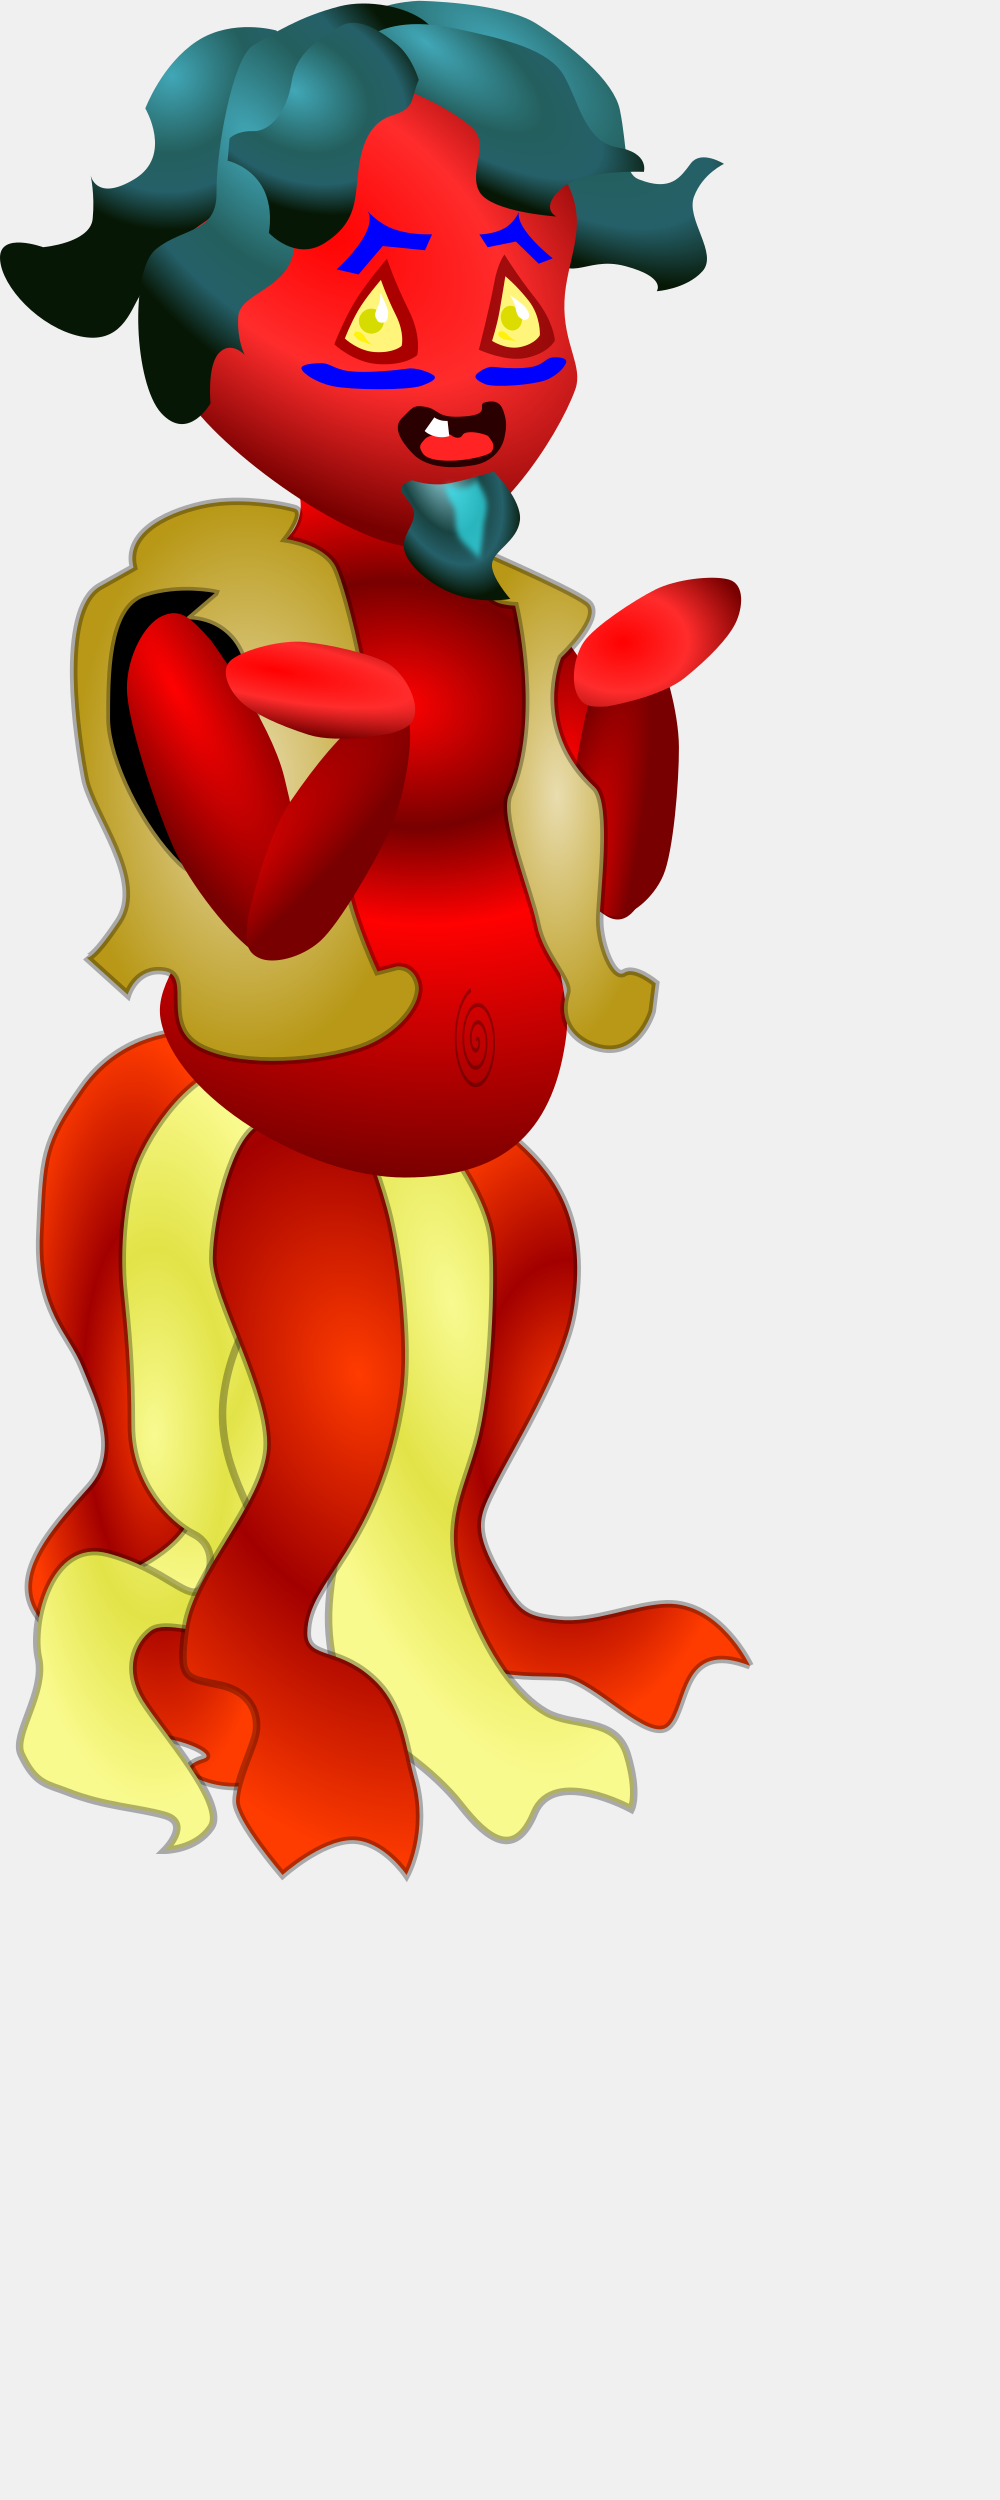
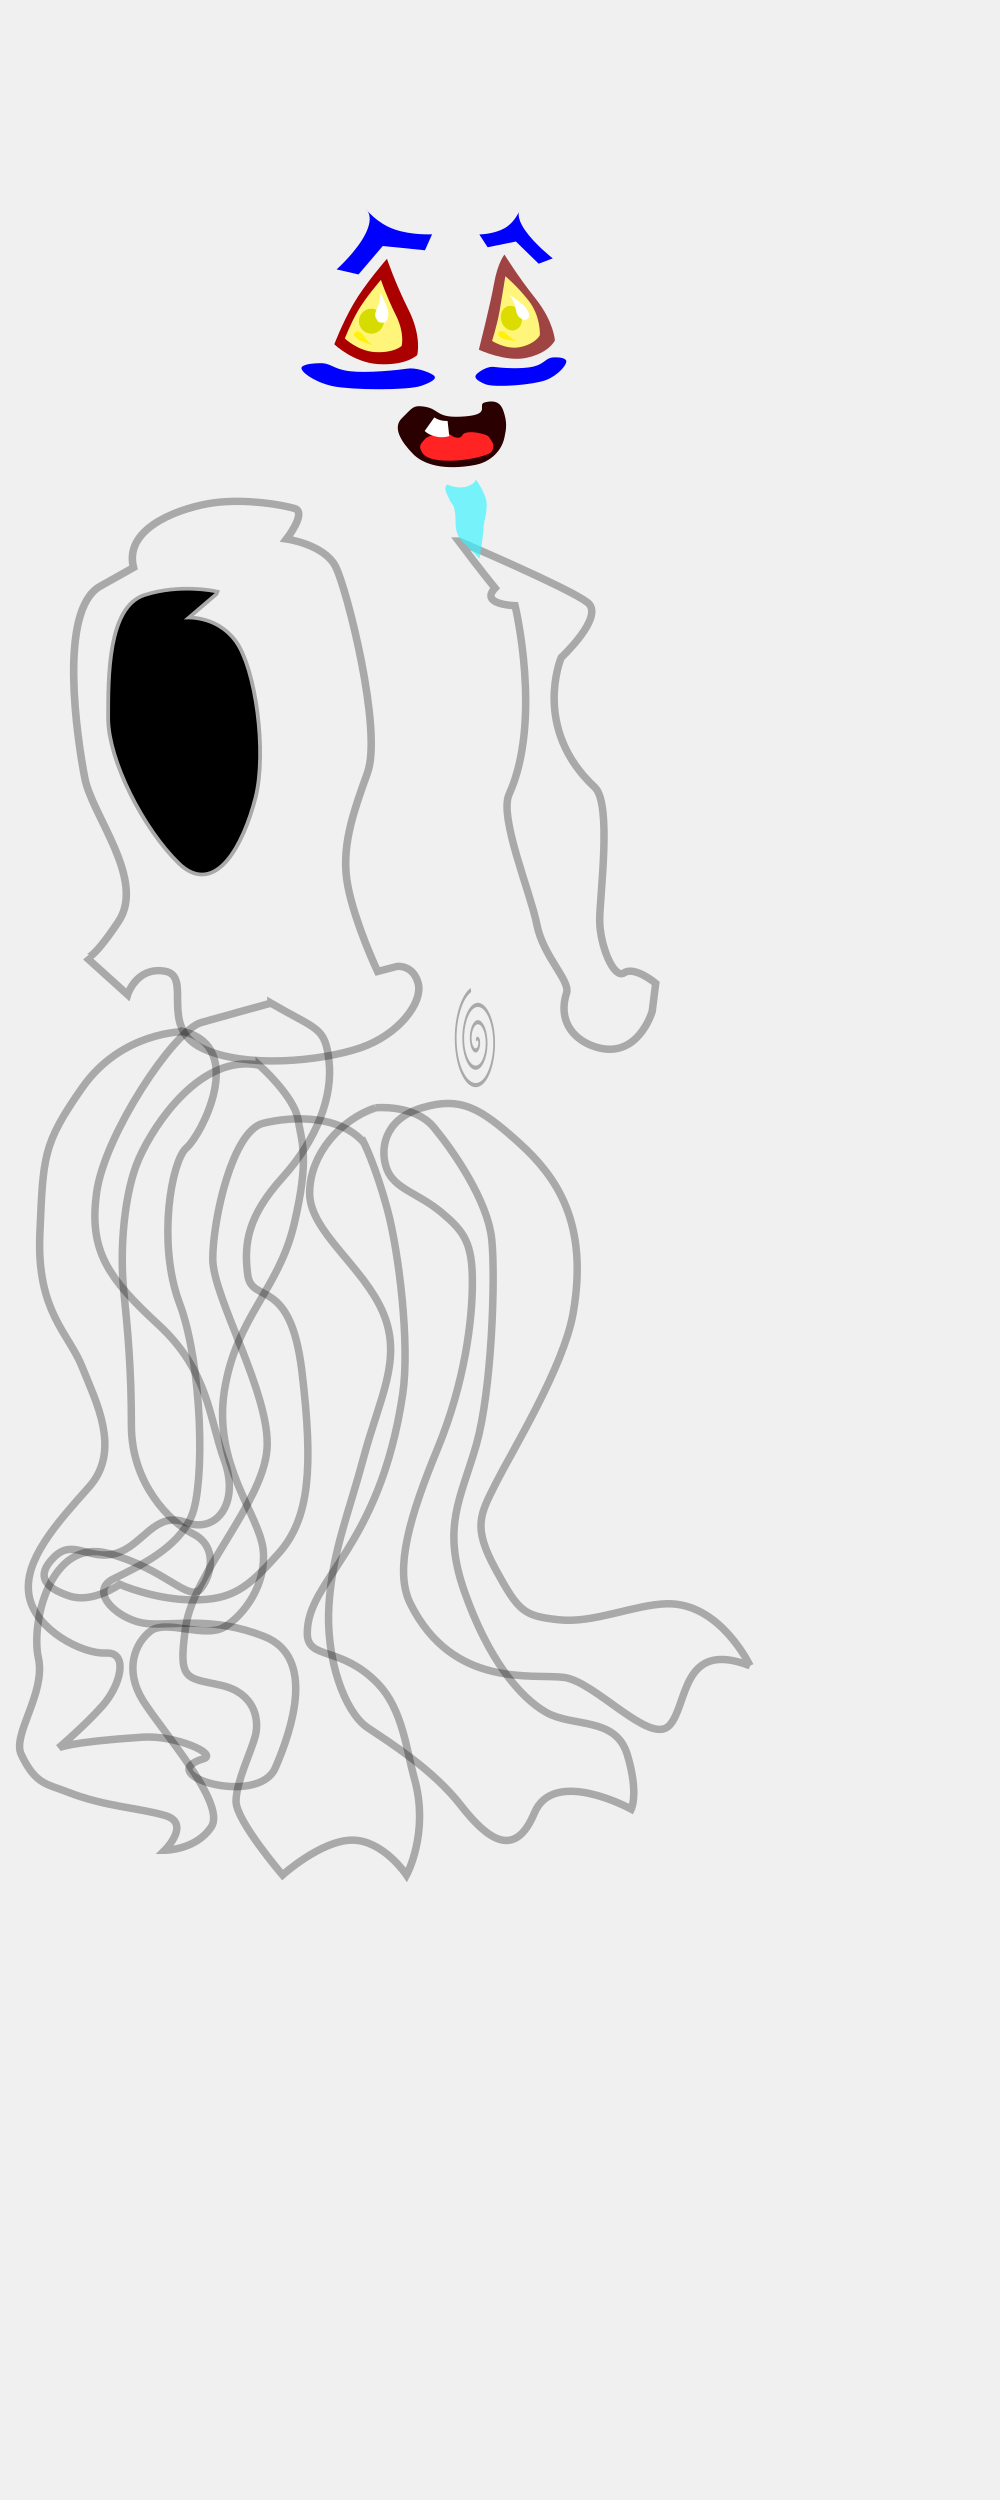
- <svg xmlns="http://www.w3.org/2000/svg" xmlns:xlink="http://www.w3.org/1999/xlink" width="100" height="250" id="svg2" version="1.1">
+ <svg xmlns="http://www.w3.org/2000/svg" width="100" height="250" id="svg2" version="1.1">
  <g transform="scale(0.75)">
-     <defs id="defs16">
-       <linearGradient id="linearGradient6401">
-         <stop id="stop6403" offset="0" style="stop-color:#8cccd6;stop-opacity:1;" />
-         <stop style="stop-color:#194342;stop-opacity:1;" offset="0.5" id="stop6405" />
-         <stop id="stop6407" offset="0.75" style="stop-color:#256069;stop-opacity:1;" />
-         <stop id="stop6409" offset="1" style="stop-color:#071705;stop-opacity:1;" />
-       </linearGradient>
-       <linearGradient id="linearGradient6385">
-         <stop id="stop6387" offset="0" style="stop-color:#ff0101;stop-opacity:1;" />
-         <stop style="stop-color:#ff2c2c;stop-opacity:1;" offset="0.5" id="stop6391" />
-         <stop id="stop6389" offset="1" style="stop-color:#780000;stop-opacity:1;" />
-       </linearGradient>
-       <linearGradient id="linearGradient6333">
-         <stop style="stop-color:#41a7b7;stop-opacity:1;" offset="0" id="stop6335" />
-         <stop id="stop6373" offset="0.5" style="stop-color:#245f5e;stop-opacity:1;" />
-         <stop style="stop-color:#256069;stop-opacity:1;" offset="0.75" id="stop6375" />
-         <stop style="stop-color:#071705;stop-opacity:1;" offset="1" id="stop6337" />
-       </linearGradient>
-       <linearGradient id="linearGradient6315">
-         <stop style="stop-color:#e9ddaf;stop-opacity:1;" offset="0" id="stop6317" />
-         <stop style="stop-color:#b89816;stop-opacity:1;" offset="1" id="stop6319" />
-       </linearGradient>
-       <linearGradient id="linearGradient6267">
-         <stop style="stop-color:#ff0101;stop-opacity:1;" offset="0" id="stop6269" />
-         <stop style="stop-color:#780000;stop-opacity:1;" offset="1" id="stop6271" />
-       </linearGradient>
-       <linearGradient id="linearGradient6255">
-         <stop id="stop6257" offset="0" style="stop-color:#ff0101;stop-opacity:1;" />
-         <stop style="stop-color:#780000;stop-opacity:1;" offset="0.259" id="stop6263" />
-         <stop id="stop6265" offset="0.462" style="stop-color:#ff0101;stop-opacity:1;" />
-         <stop style="stop-color:#780000;stop-opacity:1;" offset="1" id="stop6259" />
-       </linearGradient>
-       <linearGradient id="linearGradient6215">
-         <stop id="stop6217" offset="0" style="stop-color:#f8fa91;stop-opacity:1;" />
-         <stop style="stop-color:#e2e347;stop-opacity:1;" offset="0.5" id="stop6219" />
-         <stop id="stop6221" offset="1" style="stop-color:#f9fa8d;stop-opacity:1;" />
-       </linearGradient>
-       <linearGradient id="linearGradient6175">
-         <stop style="stop-color:#ff3c00;stop-opacity:1;" offset="0" id="stop6177" />
-         <stop id="stop6183" offset="0.5" style="stop-color:#a20000;stop-opacity:1;" />
-         <stop style="stop-color:#ff3c00;stop-opacity:1;" offset="1" id="stop6179" />
-       </linearGradient>
-       <radialGradient xlink:href="#linearGradient6175" id="radialGradient6181" cx="544.734" cy="957.895" fx="544.734" fy="957.895" r="15.779" gradientTransform="matrix(2.830336,0.8407078,-1.221166,4.111191,172.7018,-3449.408)" gradientUnits="userSpaceOnUse" />
-       <radialGradient xlink:href="#linearGradient6175" id="radialGradient6199" cx="516.902" cy="952.289" fx="516.902" fy="952.289" r="24.46" gradientTransform="matrix(1,0,0,1.70617,0,-672.478)" gradientUnits="userSpaceOnUse" />
-       <radialGradient xlink:href="#linearGradient6215" id="radialGradient6207" cx="527.27" cy="949.626" fx="527.27" fy="949.626" r="21.609" gradientTransform="matrix(-1.135257,-0.2795787,0.7207016,-2.92648,446.5676,3863.512)" gradientUnits="userSpaceOnUse" />
-       <radialGradient xlink:href="#linearGradient6215" id="radialGradient6229" cx="571.998" cy="954.708" fx="571.998" fy="954.708" r="19.91" gradientTransform="matrix(1,0,0,2.482398,0,-1415.257)" gradientUnits="userSpaceOnUse" />
-       <radialGradient xlink:href="#linearGradient6175" id="radialGradient6237" cx="572.608" cy="951.833" fx="572.608" fy="951.833" r="17.437" gradientTransform="matrix(1,0,0,2.897235,0,-1805.851)" gradientUnits="userSpaceOnUse" />
-       <radialGradient xlink:href="#linearGradient6215" id="radialGradient6245" cx="567.628" cy="936.97" fx="567.628" fy="936.97" r="19.032" gradientTransform="matrix(1,0,0,2.090279,0,-1021.558)" gradientUnits="userSpaceOnUse" />
-       <radialGradient xlink:href="#linearGradient6255" id="radialGradient6253" cx="557.94" cy="864.779" fx="557.94" fy="864.779" r="29.503" gradientTransform="matrix(-0.3544554,-2.106709,2.702329,-0.454669,-1600.348,2425.945)" gradientUnits="userSpaceOnUse" />
-       <radialGradient xlink:href="#linearGradient6315" id="radialGradient6321" cx="599.464" cy="866.785" fx="599.464" fy="866.785" r="20.766" gradientTransform="matrix(1,0,0,1.661666,0,-573.5221)" gradientUnits="userSpaceOnUse" />
-       <radialGradient xlink:href="#linearGradient6315" id="radialGradient6329" cx="458.255" cy="869.456" fx="458.255" fy="869.456" r="13.14" gradientTransform="matrix(1,0,0,2.57833,60,-1372.289)" gradientUnits="userSpaceOnUse" />
-       <radialGradient xlink:href="#linearGradient6315" id="radialGradient6331" gradientUnits="userSpaceOnUse" gradientTransform="matrix(1,0,0,1.661666,-3.3830002e-7,-573.5221)" cx="599.464" cy="866.785" fx="599.464" fy="866.785" r="20.766" />
-       <filter id="filter6447" x="-0.18" width="1.36" y="-0.09" height="1.18" color-interpolation-filters="sRGB">
-         <feGaussianBlur stdDeviation="0.397" id="feGaussianBlur6449" />
-       </filter>
-       <radialGradient xlink:href="#linearGradient6333" id="radialGradient6600" gradientUnits="userSpaceOnUse" gradientTransform="matrix(-1.452222,1.124873,-0.4886303,-0.6308268,1664.08,662.9111)" cx="525.735" cy="767.167" fx="525.735" fy="767.167" r="24.265" />
-       <radialGradient xlink:href="#linearGradient6385" id="radialGradient6602" gradientUnits="userSpaceOnUse" gradientTransform="matrix(-1.597658,1.171213,-0.6825209,-0.9310304,1970.174,890.3906)" cx="549.533" cy="795.105" fx="549.533" fy="795.105" r="28.502" />
-       <radialGradient xlink:href="#linearGradient6401" id="radialGradient6604" gradientUnits="userSpaceOnUse" gradientTransform="matrix(-1.148342,-0.4795276,0.8570572,-2.052425,432.7781,2795.399)" cx="534.665" cy="834.527" fx="534.665" fy="834.527" r="7.94" />
-       <radialGradient xlink:href="#linearGradient6333" id="radialGradient6606" gradientUnits="userSpaceOnUse" gradientTransform="matrix(-0.7936246,0.5124642,-0.5272814,-0.8165711,1429.319,1112.997)" cx="569.601" cy="773.153" fx="569.601" fy="773.153" r="21.305" />
-       <radialGradient xlink:href="#linearGradient6333" id="radialGradient6608" gradientUnits="userSpaceOnUse" gradientTransform="matrix(-1.292962,1.880621,-1.052912,-0.7238969,2115.824,288.0024)" cx="564.821" cy="784.934" fx="564.821" fy="784.934" r="18.324" />
-       <radialGradient xlink:href="#linearGradient6333" id="radialGradient6610" gradientUnits="userSpaceOnUse" gradientTransform="matrix(-1.377248,0.9905198,-0.3397384,-0.4723821,1532.445,598.1871)" cx="535.781" cy="761.647" fx="535.781" fy="761.647" r="22.045" />
-       <radialGradient xlink:href="#linearGradient6333" id="radialGradient6612" gradientUnits="userSpaceOnUse" gradientTransform="matrix(-1.441713,0.7710672,-0.558902,-1.045014,1784.93,1160.425)" cx="553.274" cy="776.51" fx="553.274" fy="776.51" r="12.744" />
-       <radialGradient xlink:href="#linearGradient6267" id="radialGradient6619" gradientUnits="userSpaceOnUse" gradientTransform="matrix(-0.870379,-0.4923824,1.818593,-3.214706,-501.7104,3904.759)" cx="569.375" cy="861.467" fx="569.375" fy="861.467" r="11.707" />
-       <radialGradient xlink:href="#linearGradient6267" id="radialGradient6621" gradientUnits="userSpaceOnUse" gradientTransform="matrix(0.6495934,-0.7602818,3.555559,3.03791,-2937.032,-1373.08)" cx="561.407" cy="884.564" fx="561.407" fy="884.564" r="10.901" />
-       <radialGradient xlink:href="#linearGradient6385" id="radialGradient6623" gradientUnits="userSpaceOnUse" gradientTransform="matrix(-2.850574,0.5233404,-0.1101507,-0.5999783,2175.617,1086.585)" cx="535.153" cy="856.449" fx="535.153" fy="856.449" r="12.628" />
-       <radialGradient xlink:href="#linearGradient6267" id="radialGradient6630" gradientUnits="userSpaceOnUse" gradientTransform="matrix(0.9722328,-0.2340156,1.342735,5.578479,-1166.06,-3872.513)" cx="522.15" cy="875.472" fx="522.15" fy="875.472" r="6.912" />
-       <radialGradient xlink:href="#linearGradient6267" id="radialGradient6632" gradientUnits="userSpaceOnUse" gradientTransform="matrix(1,0,0,1.905145,0,-783.499)" cx="516.823" cy="865.606" fx="516.823" fy="865.606" r="10.721" />
-       <radialGradient xlink:href="#linearGradient6385" id="radialGradient6634" gradientUnits="userSpaceOnUse" gradientTransform="matrix(-1.568104,-0.01995045,0.01522522,-1.196701,1284.959,1880.661)" cx="502.799" cy="853.651" fx="502.799" fy="853.651" r="11.152" />
-       <radialGradient xlink:href="#linearGradient6175" id="radialGradient3979" gradientUnits="userSpaceOnUse" gradientTransform="matrix(0.9984457,0.05573311,-0.1614719,2.892731,154.5843,-1833.478)" cx="572.608" cy="951.833" fx="572.608" fy="951.833" r="17.437" />
-     </defs>
    <g id="g4168-2-5" transform="matrix(-1,0,0,1,592.5436,-763.4327)" style="opacity:1;stroke:none">
      <path id="path3955-4-6" d="m 556.424,897.188 c -6.2,3.616 -7.233,3.1 -7.75,7.75 -0.517,4.65 1.55,10.333 6.2,15.499 4.65,5.166 5.166,8.783 4.65,12.916 -0.517,4.133 -5.683,0 -7.233,12.916 -1.55,12.916 -1.033,19.632 3.1,24.282 4.133,4.65 6.2,6.2 11.366,6.2 5.166,0 9.816,-2.067 9.816,-2.067 0,0 3.616,2.583 6.716,1.55 3.1,-1.033 4.65,-2.583 2.067,-5.166 -2.583,-2.583 -4.65,0.517 -8.266,-0.517 -3.616,-1.033 -5.166,-5.683 -9.3,-4.133 -4.133,1.55 -7.233,-2.583 -5.166,-8.266 2.067,-5.683 2.067,-11.883 8.783,-18.082 6.716,-6.2 9.3,-9.816 8.266,-17.566 -1.033,-7.75 -10.333,-21.699 -13.949,-22.732 -3.616,-1.033 -9.3,-2.583 -9.3,-2.583 z" style="fill:url(#radialGradient6245);fill-opacity:1;stroke:#000000;stroke-opacity:0.294" />
      <path id="path3953-3-8" d="m 568.034,900.987 c 0,0 8.282,-0.055 13.553,7.483 5.271,7.538 5.185,9.086 5.641,19.46 0.456,10.374 -3.844,13.239 -5.65,17.795 -1.807,4.556 -5.276,11.089 -0.893,15.991 4.383,4.902 8.767,9.803 7.992,14.417 -0.775,4.614 -7.167,7.879 -10.262,7.706 -3.095,-0.173 -1.955,4.326 0.481,7.049 2.435,2.723 5.844,5.613 5.844,5.613 0,0 -1.039,-0.776 -11.22,-1.448 -4.405,-0.291 -10.141,2.274 -8.099,2.881 7.032,2.092 -7.301,6.504 -9.592,1.202 -2.291,-5.302 -5.384,-14.789 1.495,-17.51 6.879,-2.721 11.979,-1.401 15.619,-1.715 3.64,-0.314 7.997,-4.211 4.472,-5.96 -3.525,-1.749 -8.568,-4.1 -10.401,-8.342 -1.833,-4.242 -1.456,-20.262 1.584,-28.371 3.04,-8.109 1.065,-19.086 -0.912,-20.749 -1.977,-1.663 -8.049,-13.385 0.348,-15.504 z" style="fill:url(#radialGradient3979);fill-opacity:1;stroke:#000000;stroke-width:1;stroke-opacity:0.294" />
      <path id="path3920-1-2" d="m 492.544,985.534 c 0,0 3.976,-8.461 11.116,-8.266 4.355,0.119 9.75,2.65 14.399,2.133 4.65,-0.517 5.3,-1.033 8.399,-6.716 3.1,-5.683 2.067,-7.3 0,-11.433 -2.067,-4.133 -9.081,-15.534 -10.333,-22.732 -2.067,-11.883 2.067,-18.082 7.233,-22.732 5.166,-4.65 7.75,-6.2 12.916,-4.65 5.166,1.55 5.683,5.683 4.65,8.266 -1.033,2.583 -4.133,3.1 -7.233,5.683 -3.1,2.583 -4.133,4.133 -4.133,9.3 0,5.166 1.033,13.433 4.65,22.216 3.616,8.783 5.892,16.115 3.616,20.666 -5.683,11.366 -16.333,9.3 -20.466,9.816 -4.133,0.517 -11.433,9.033 -14.016,6.45 -2.583,-2.583 -1.5,-11.617 -10.799,-8 z" style="fill:url(#radialGradient6199);fill-opacity:1;stroke:#000000;stroke-opacity:0.294" />
      <path id="path3947-8-8" d="m 542.475,911.138 c 0,0 -5.166,-0.517 -7.75,2.583 -2.583,3.1 -7.233,9.816 -7.75,14.983 -0.517,5.166 0,20.149 2.067,27.382 2.067,7.233 4.65,10.849 1.55,19.632 -3.1,8.783 -7.233,13.949 -10.849,16.016 -3.616,2.067 -9.3,0.517 -10.849,5.683 -1.55,5.166 -0.517,7.233 -0.517,7.233 0,0 10.333,-5.683 12.916,0.517 2.583,6.2 6.2,3.616 9.816,-1.033 3.616,-4.65 9.3,-8.266 12.399,-10.333 3.1,-2.067 5.683,-9.3 5.166,-16.533 -0.517,-7.233 -2.583,-11.883 -4.65,-19.632 -2.067,-7.75 -5.166,-12.916 -2.583,-19.116 2.583,-6.2 9.816,-10.849 9.816,-16.016 0,-5.166 -4.133,-9.816 -8.783,-11.366 z" style="fill:url(#radialGradient6207);fill-opacity:1;stroke:#000000;stroke-opacity:0.294" />
      <path id="path3951-7-1" d="m 557.974,905.454 c 0,0 -4.65,4.133 -5.166,7.233 -0.517,3.1 -1.55,5.166 0.517,13.949 2.067,8.783 7.75,12.399 9.3,22.216 1.55,9.816 -4.65,16.533 -5.166,21.182 -0.517,4.65 2.583,8.783 5.166,10.333 2.583,1.55 7.75,-1.033 9.816,0.517 2.067,1.55 3.616,5.166 1.033,9.3 -2.583,4.133 -11.166,13.75 -9.1,16.85 2.067,3.1 6.2,3.1 6.2,3.1 0,0 -3.616,-3.616 0,-4.65 3.616,-1.033 8.051,-1.18 12.916,-3.1 2.802,-1.106 4.312,-0.975 6.224,-5.031 1.246,-2.644 -3.324,-8.202 -2.29,-12.852 1.033,-4.65 -1.55,-16.016 -9.3,-13.949 -7.75,2.067 -10.849,6.716 -12.399,4.65 -1.55,-2.067 -2.067,-5.683 1.033,-7.233 3.1,-1.55 8.266,-6.716 8.266,-14.466 0,-7.75 0.517,-12.916 1.033,-18.082 0.517,-5.166 0,-12.916 -2.067,-17.566 -2.067,-4.65 -8.266,-13.949 -16.016,-12.399 z" style="fill:url(#radialGradient6229);fill-opacity:1;stroke:#000000;stroke-opacity:0.294" />
      <path id="path3949-5-9" d="m 544.024,915.787 c 0,0 -1.55,3.1 -3.1,8.783 -1.55,5.683 -3.075,18.079 -2.067,24.799 3.1,20.666 12.716,24.599 12.716,31.832 0,3.616 -4.45,1.62 -9.358,6.658 -3.398,3.487 -3.875,9.041 -4.908,12.658 -2.067,7.233 1.033,12.916 1.033,12.916 0,0 3.1,-4.65 7.233,-4.65 4.133,0 9.3,4.65 9.3,4.65 0,0 6.2,-7.233 6.2,-9.816 0,-2.583 -2.067,-6.716 -2.583,-8.783 -0.517,-2.067 0,-5.683 4.65,-6.716 4.65,-1.033 5.683,-0.517 4.65,-7.75 -1.033,-7.233 -10.333,-16.533 -10.849,-23.766 -0.517,-7.233 7.233,-20.149 7.233,-25.315 0,-5.166 -2.583,-17.049 -6.716,-18.082 -4.133,-1.033 -10.333,-1.033 -13.433,2.583 z" style="fill:url(#radialGradient6181);fill-opacity:1;stroke:#000000;stroke-opacity:0.294" />
      <g id="g6625">
        <path style="fill:url(#radialGradient6632);fill-opacity:1;stroke:none" d="m 517.304,848.395 c 0,0 -7.253,9.52 -8.96,16.184 -1.707,6.664 -2.56,12.376 -2.133,15.708 0.427,3.332 2.56,7.14 5.547,5.236 2.987,-1.904 8.107,-8.092 10.24,-12.852 2.133,-4.76 5.547,-14.756 5.547,-18.564 0,-3.808 -2.133,-7.616 -4.267,-8.568 -2.133,-0.952 -3.413,0 -5.973,2.856 z" id="path3819-1-28-3" />
        <path style="fill:url(#radialGradient6630);fill-opacity:1;stroke:none" d="m 514.163,881.198 c 0,0 2.418,-10.311 1.45,-16.349 -0.969,-6.038 -2.28,-11.001 -3.775,-13.572 -1.495,-2.571 -4.503,-4.934 -6.2,-2.334 -1.696,2.6 -3.588,9.444 -3.618,14.077 -0.03,4.633 0.749,13.989 2.073,17.098 1.324,3.109 4.332,5.472 6.347,5.503 2.015,0.031 2.695,-1.194 3.724,-4.422 z" id="path3819-4-0-95-72" />
        <path style="fill:url(#radialGradient6634);fill-opacity:1;stroke:none" d="m 511.578,857.624 c 0,0 -7.104,-1.189 -10.37,-3.842 -3.266,-2.653 -5.757,-5.257 -6.742,-7.276 -0.985,-2.018 -1.277,-5.214 0.922,-5.807 2.199,-0.592 7.021,-0.039 9.817,1.363 2.796,1.401 8.127,4.92 9.499,6.964 1.372,2.043 1.665,5.239 0.927,6.903 -0.737,1.664 -1.728,1.844 -4.054,1.695 z" id="path3819-4-9-4-6-7" />
      </g>
      <path id="path3817-8-8" d="m 533.223,823.05 c -1.919,3.256 5.1,4.458 2,10.141 -3.1,5.683 -4.008,3.616 -10.208,8.266 -6.2,4.65 -7.752,7.615 -6.458,12.857 0.952,3.857 1.323,2.893 3.292,11.466 1.969,8.573 -5.726,28.4 -4.834,35.541 1.55,12.399 7.624,19.116 21.574,19.116 12.916,0 30.692,-10.819 32.541,-21.116 0.904,-5.037 -4.596,-10.046 -6.142,-15.677 -1.598,-5.82 -0.018,-12.368 1.761,-16.183 1.679,-3.6 7.873,-4.497 8.906,-9.147 1.345,-6.052 -2.002,-11.746 -8.525,-15.891 -6.812,-4.328 -12.661,-5.366 -14.208,-9.233 -2.067,-5.166 3.309,-7.686 2,-10.141 -4.133,-7.75 -17.025,-7.932 -21.699,0 z" style="fill:url(#radialGradient6253);fill-opacity:1;stroke:none" />
      <path id="path4166-17-1" d="m 531.395,835.578 c 0,0 -14.871,6.335 -17.206,8.202 -2.335,1.868 3.533,7.338 3.533,7.338 0,0 3.97,9.414 -4.467,17.276 -2.345,2.186 -0.669,14.474 -0.669,17.743 0,3.268 -1.868,7.937 -3.268,7.004 -1.401,-0.934 -4.202,1.401 -4.202,1.401 l 0.467,3.735 c 0,0 2.009,6.989 8.14,4.537 2.335,-0.934 4.477,-3.267 3.276,-7.004 -0.52,-1.618 3.128,-4.84 3.968,-9.12 0.839,-4.28 5.079,-14.308 3.698,-17.355 -4.462,-9.842 -0.801,-25.143 -0.801,-25.143 0,0 4.817,-0.129 2.669,-2.342 0,0 2.062,-2.537 4.864,-6.272 z" style="fill:url(#radialGradient6329);fill-opacity:1;stroke:#000000;stroke-opacity:0.294" />
      <g style="fill:url(#radialGradient6321);fill-opacity:1;stroke:#000000;stroke-width:0.914;stroke-miterlimit:4;stroke-opacity:0.294;stroke-dasharray:none" transform="matrix(1.108173,0,0,1.081189,-104.5997,-69.57158)" id="g4162-4-3">
        <path style="fill:url(#radialGradient6331);fill-opacity:1;stroke:#000000;stroke-width:0.914;stroke-miterlimit:4;stroke-opacity:0.294;stroke-dasharray:none" d="m 613.03,840.443 c 1.256,-5.178 -6.257,-7.513 -9.633,-7.982 -3.849,-0.535 -8.266,0.234 -9.765,0.705 -1.499,0.471 0.987,3.759 0.987,3.759 0,0 -4.542,0.651 -5.906,3.405 -1.364,2.753 -5.673,20.188 -3.835,25.423 1.838,5.235 3.227,9.352 2.357,13.985 -0.87,4.633 -3.575,10.519 -3.575,10.519 l -2.328,-0.625 c 0,0 -1.925,-0.267 -2.55,2.06 -0.625,2.328 2.286,6.354 6.964,7.985 4.678,1.631 13.898,2.611 19.088,0.012 5.19,-2.599 1.033,-8.888 4.435,-9.472 3.401,-0.584 4.469,2.897 4.469,2.897 l 4.973,-4.603 c 0,0 -0.505,0.745 -3.865,-4.4 -3.359,-5.145 3.175,-13.073 4.045,-17.706 0.87,-4.633 3.304,-20.691 -1.862,-23.662 z" id="path4156-88-4" />
        <path style="fill:#000000;fill-opacity:1;stroke:#000000;stroke-width:0.914;stroke-miterlimit:4;stroke-opacity:0.294;stroke-dasharray:none" d="m 603.248,843.585 3.735,3.268 c 0,0 -3.735,-0.467 -6.07,2.801 -2.335,3.268 -3.735,13.54 -2.335,19.143 1.401,5.603 4.669,12.14 8.871,7.937 4.202,-4.202 8.404,-12.607 8.404,-17.743 0,-5.136 0,-13.54 -4.202,-14.941 -4.202,-1.401 -8.404,-0.467 -8.404,-0.467 z" id="path4160-13-3" />
      </g>
      <g id="g6614">
        <path style="fill:url(#radialGradient6619);fill-opacity:1;stroke:none" d="m 564.441,848.798 c 0,0 -7.92,10.702 -9.784,18.193 -1.864,7.491 -2.795,13.912 -2.33,17.658 0.466,3.746 2.795,8.026 6.057,5.886 3.261,-2.14 8.852,-9.097 11.182,-14.448 2.33,-5.351 6.057,-16.588 6.057,-20.869 0,-4.281 -2.33,-8.562 -4.659,-9.632 -2.33,-1.07 -3.727,0 -6.523,3.211 z" id="path3819-6-9" />
        <path style="fill:url(#radialGradient6621);fill-opacity:1;stroke:none" d="m 559.43,885.599 c 0,0 -2.22,-10.356 -5.676,-15.401 -3.456,-5.045 -6.763,-8.971 -9.213,-10.657 -2.45,-1.686 -6.18,-2.536 -6.602,0.539 -0.423,3.075 0.792,10.072 2.744,14.273 1.953,4.201 6.656,12.327 9.181,14.572 2.525,2.245 6.255,3.096 8.09,2.262 1.835,-0.833 1.926,-2.232 1.477,-5.589 z" id="path3819-4-78-2" />
        <path style="fill:url(#radialGradient6623);fill-opacity:1;stroke:none" d="m 540.352,861.206 c 0,0 7.05,1.476 11.057,0.192 4.007,-1.284 7.274,-2.804 8.926,-4.326 1.651,-1.522 3.086,-4.393 1.253,-5.744 -1.833,-1.351 -6.527,-2.589 -9.641,-2.301 -3.114,0.289 -9.36,1.628 -11.381,3.033 -2.021,1.404 -3.456,4.275 -3.374,6.093 0.082,1.818 0.939,2.347 3.16,3.054 z" id="path3819-4-9-55-1" />
      </g>
      <g id="g6569">
        <path style="fill:url(#radialGradient6600);fill-opacity:1;stroke:none" d="m 536.67,763.54 c 0,0 -11.078,0.153 -15.634,3.04 -4.556,2.887 -10.36,7.596 -11.149,11.53 -1.025,5.114 -0.486,8.436 -2.482,9.225 -4.319,1.707 -5.57,-0.248 -6.964,-2.111 -1.394,-1.864 -4.431,0.061 -4.431,0.061 0,0 2.834,1.295 3.991,4.339 1.157,3.044 -3.286,7.577 -1.116,9.979 2.17,2.402 6.095,2.662 6.095,2.662 0,0 -1.394,-1.864 4.207,-3.353 5.601,-1.489 7.517,3.134 10.915,-2.797 3.398,-5.931 -0.984,-11.149 0.896,-16.118 2.26,-5.973 7.684,-9.677 14.331,-9.769 6.647,-0.091 10.539,-1.871 8.796,-4.201 -1.743,-2.33 -7.456,-2.486 -7.456,-2.486 z" id="path4122-0-1" />
        <path style="fill:url(#radialGradient6602);fill-opacity:1;stroke:none" d="m 542.782,769.711 c -10.493,0.677 -19.8,6.253 -25.85,18.081 -3.025,5.914 0.15,10.25 0.356,15.882 0.206,5.632 -2.556,8.56 -1.456,11.658 2.2,6.195 11.6,21.092 20.95,21.092 9.35,0 28.3,-14.334 31.5,-21.092 2.977,-6.288 7.17,-17.873 1.45,-31.541 -4.95,-11.828 -16.836,-14.733 -26.95,-14.081 z" id="path3047-0-3" />
        <g id="g6556">
          <path id="path3957-3-1" d="m 547.97,809.342 c 0,0 -2.545,2.439 -5.847,2.639 -3.765,0.228 -5.207,-1.205 -5.207,-1.205 0,0 -0.652,-2.439 1.161,-6.052 1.813,-3.612 2.873,-6.79 2.873,-6.79 0,0 2.971,3.412 4.477,6.034 1.505,2.623 2.543,5.373 2.543,5.373 z" style="fill:#aa0000;stroke:none" />
          <path id="path3957-4-0-73" d="m 546.565,808.568 c 0,0 -1.744,1.672 -4.007,1.809 -2.58,0.156 -3.569,-0.826 -3.569,-0.826 0,0 -0.447,-1.672 0.796,-4.148 1.243,-2.476 1.969,-4.654 1.969,-4.654 0,0 2.037,2.338 3.068,4.136 1.032,1.798 1.743,3.683 1.743,3.683 z" style="fill:#fff57a;fill-opacity:1;stroke:none" />
          <path transform="matrix(0.1578518,0,0,0.1578518,445.619,674.0753)" d="m 627.621,837.362 c 0,5.833 -4.728,10.561 -10.561,10.561 -5.833,0 -10.561,-4.728 -10.561,-10.561 0,-5.833 4.728,-10.561 10.561,-10.561 5.833,0 10.561,4.728 10.561,10.561 z" id="path3997-0-0" style="fill:#d7dc00;fill-opacity:1;stroke:none" />
          <path id="path3977-8-6" d="m 541.832,802.456 c 0,0 -1.048,2 -1.048,2.667 0,0.667 0.095,1.334 0.762,1.334 0.667,0 0.607,-0.191 0.893,-0.667 0.286,-0.476 -0.191,-1.238 -0.381,-1.715 -0.276,-0.691 -0.226,-1.619 -0.226,-1.619 z" style="fill:#ffffff;fill-opacity:1;stroke:none" />
          <path id="path3977-5-8-0" d="m 542.863,809.438 c 0,0 1.506,-0.427 1.893,-0.72 0.388,-0.293 0.744,-0.628 0.526,-0.916 -0.218,-0.288 -0.309,-0.179 -0.68,-0.093 -0.37,0.086 -0.658,0.627 -0.872,0.919 -0.311,0.423 -0.867,0.81 -0.867,0.81 z" style="fill:#fff20b;fill-opacity:1;stroke:none" />
        </g>
        <g id="g6549">
          <path id="path3957-1-30-5" d="m 528.696,810.061 c 0,0 -3.544,1.656 -6.262,1.102 -3.099,-0.632 -3.876,-2.338 -3.876,-2.338 0,0 0.133,-2.496 2.571,-5.565 2.438,-3.068 4.151,-5.888 4.151,-5.888 0,0 0.893,1.039 1.399,3.904 0.506,2.866 2.018,8.783 2.018,8.783 z" style="fill:#800000;fill-opacity:0.722;stroke:none" />
          <path id="path3957-4-7-6-6" d="m 526.938,808.881 c 0,0 -1.859,1.215 -3.721,0.836 -2.124,-0.433 -2.657,-1.602 -2.657,-1.602 0,0 -0.143,-2.528 1.528,-4.631 1.671,-2.103 3.078,-3.218 3.078,-3.218 0,0 0.428,2.712 0.775,4.676 0.347,1.964 0.996,3.94 0.996,3.94 z" style="fill:#fff57a;fill-opacity:1;stroke:none" />
          <path transform="matrix(0.1273534,0.03570013,-0.04260714,0.1519929,481.4479,656.5501)" d="m 627.621,837.362 c 0,5.833 -4.728,10.561 -10.561,10.561 -5.833,0 -10.561,-4.728 -10.561,-10.561 0,-5.833 4.728,-10.561 10.561,-10.561 5.833,0 10.561,4.728 10.561,10.561 z" id="path3997-1-5-0" style="fill:#dcdc00;fill-opacity:1;stroke:none" />
          <path id="path3977-1-0-72" d="m 524.608,802.739 c 0,0 -1.83,1.194 -2.195,1.752 -0.365,0.558 -0.663,1.16 -0.196,1.466 0.468,0.306 0.53,0.119 0.991,-0.149 0.461,-0.268 0.544,-1.124 0.671,-1.61 0.184,-0.705 0.728,-1.459 0.728,-1.459 z" style="fill:#ffffff;fill-opacity:1;stroke:none" />
          <path id="path3977-5-5-9-0" d="m 523.717,808.882 c 0,0 1.33,-0.071 1.722,-0.265 0.392,-0.195 0.77,-0.436 0.672,-0.763 -0.098,-0.327 -0.201,-0.242 -0.523,-0.243 -0.322,-9.7e-4 -0.7,0.455 -0.952,0.688 -0.365,0.337 -0.918,0.584 -0.918,0.584 z" style="fill:#fff10b;fill-opacity:1;stroke:none" />
        </g>
        <path id="path4049-72-9" d="m 518.598,811.087 c 0,0 -1.164,-0.079 -1.506,0.352 -0.342,0.431 0.945,2 2.629,2.659 1.684,0.658 6.915,1.072 8.147,0.55 1.232,-0.522 1.575,-0.953 1.041,-1.413 -0.534,-0.46 -1.499,-0.994 -2.246,-0.878 -0.746,0.116 -3.704,0.34 -5.272,-0.053 -1.568,-0.393 -1.616,-1.259 -2.793,-1.217 z" style="fill:#0000ff;stroke:none" />
        <path id="path4049-2-2-5" d="m 550.112,811.868 c 0,0 1.701,0.004 2.17,0.475 0.469,0.471 -1.515,2 -4.015,2.558 -2.5,0.558 -10.149,0.602 -11.909,-0.029 -1.759,-0.631 -2.228,-1.101 -1.418,-1.538 0.81,-0.436 2.254,-0.918 3.333,-0.743 1.079,0.175 5.373,0.624 7.685,0.332 2.312,-0.292 2.442,-1.184 4.154,-1.055 z" style="fill:#0000ff;stroke:none" />
        <g style="stroke:none" transform="matrix(0.04597843,0.01862945,-0.02223374,0.05487402,489.5344,747.3428)" id="g4075-8-4">
          <path style="fill:#2b0000;fill-opacity:1;stroke:none" d="m 597.778,834.247 c 0.637,-2.867 2.335,-4.202 6.07,-3.735 3.373,0.422 -2.009,4.418 7.338,4.202 11.284,-0.261 8.563,-3.625 14.607,-5.136 3.735,-0.934 3.937,0 8.14,3.268 3.63,2.823 1.446,7.953 -2.537,13.073 -3.268,4.202 -10.326,7.173 -21.61,6.335 -4.216,-0.313 -9.471,-2.934 -11.338,-8.537 -1.044,-3.132 -1.603,-5.268 -0.669,-9.471 z" id="path4069-2-3" transform="matrix(7.280088,-1.709949,2.040778,6.099918,-4847.406,-3185.051)" />
          <path style="fill:#ff2323;fill-opacity:1;stroke:none" d="m 1268.117,928.449 c 2.402,-8.443 2.677,-8.919 16.918,-17.924 14.24,-9.005 38.94,-19.628 48.596,-12.616 9.656,7.012 23.896,-1.994 27.677,-9.382 3.781,-7.388 52.015,-21.649 69.878,-14.206 17.863,7.444 23.817,9.925 19.595,27.587 -4.222,17.662 -38.018,32.611 -76.155,43.61 -24.931,7.19 -85.843,18.857 -98.476,10.605 -12.633,-8.252 -10.869,-17.7 -8.032,-27.674 z" id="path4071-9-25" />
          <path style="fill:#ffffff;stroke:none" d="m 1385.667,836.985 37.657,20.172 c 0,0 -3.566,9.535 -20.791,20.338 -17.224,10.803 -35.251,11.161 -35.251,11.161 l -11.143,-33.152 c 0,0 18.579,-4.354 29.528,-18.519 z" id="path4073-4-6" />
        </g>
        <path id="path4082-4-08" d="m 534.934,794.671 c 0,0 2.695,0.16 5.046,-0.666 2.34,-0.821 3.764,-2.679 3.764,-2.679 0,0 -1.135,0.827 0.042,3.229 1.177,2.402 3.878,4.798 3.878,4.798 l -2.919,0.673 -3.236,-3.791 -5.628,0.568 z" style="fill:#0000ff;fill-opacity:1;stroke:none" />
        <path id="path4082-7-8-8" d="m 528.633,794.691 c 0,0 -1.895,-0.012 -3.345,-0.82 -1.443,-0.804 -2.034,-2.416 -2.034,-2.416 0,0 0.609,0.744 -0.712,2.667 -1.322,1.923 -3.694,3.759 -3.694,3.759 l 1.874,0.712 3.038,-2.961 3.768,0.77 z" style="fill:#0000ff;fill-opacity:1;stroke:none" />
        <g id="g6563">
          <path id="path4102-2-1" d="m 537.605,827.456 c 0,0 -2.463,0.945 -5.11,0.399 -2.647,-0.546 -5.781,-1.557 -5.781,-1.557 0,0 -3.829,3.812 -3.491,6.547 0.337,2.734 3.502,3.993 3.717,5.733 0.215,1.74 -2.429,4.707 -2.429,4.707 0,0 3.529,0.728 7.239,-0.565 3.71,-1.293 6.779,-4.294 6.959,-6.315 0.18,-2.022 -2.163,-3.596 -1.1,-5.435 1.063,-1.84 2.705,-2.47 -0.003,-3.513 z" style="fill:url(#radialGradient6604);fill-opacity:1;stroke:none" />
          <path transform="matrix(0.9954847,0.09492204,-0.09492204,0.9954847,81.12267,-46.05472)" id="path4102-6-72-5" d="m 532.708,827.261 c 0,0 -1.341,0.805 -2.606,0.507 -1.265,-0.298 -1.213,-0.849 -1.213,-0.849 0,0 -1.313,2.079 -1.152,3.569 0.161,1.491 0.64,2.177 0.743,3.126 0.103,0.949 0.906,3.887 0.906,3.887 0,0 0.526,-0.706 1.909,-2.288 1.29,-1.476 0.656,-3.001 0.743,-4.103 0.086,-1.102 -5.1e-4,-0.64 0.507,-1.643 0.147,-0.526 0.88,-1.842 0.163,-2.205 z" style="opacity:0.65;fill:#33f2ff;fill-opacity:1;stroke:none;filter:url(#filter6447)" />
        </g>
        <path style="fill:url(#radialGradient6606);fill-opacity:1;stroke:none" d="m 555.706,767.498 c 0,0 -7.613,6.84 -5.354,10.245 2.259,3.405 6.933,7.018 10.315,7.308 3.382,0.29 -0.235,4.797 4.465,7.876 4.7,3.08 7.39,7.592 8.735,9.849 1.345,2.256 2.585,6.645 7.978,5.502 5.393,-1.143 10.512,-6.591 10.695,-10.321 0.183,-3.731 -5.745,-1.564 -5.745,-1.564 0,0 -6.281,-0.539 -6.607,-3.779 -0.326,-3.239 0.288,-5.863 0.288,-5.863 0,0 -0.666,3.689 -5.85,0.568 -5.184,-3.121 -1.458,-9.426 -1.458,-9.426 0,0 -2.196,-5.904 -6.896,-8.984 -4.7,-3.08 -10.565,-1.412 -10.565,-1.412 z" id="path4130-5-7" />
        <path style="fill:url(#radialGradient6608);fill-opacity:1;stroke:none" d="m 540.355,775.008 c 2.993,1.42 3.828,0.153 6.921,0.819 3.093,0.666 5.146,3.232 6.639,9.481 1.493,6.249 -1.524,6.941 -0.486,11.862 1.038,4.92 7.173,5.346 7.35,8.516 0.176,3.169 -0.864,5.07 -0.864,5.07 0,0 1.801,-1.961 3.423,-0.27 1.622,1.691 1.138,6.732 1.138,6.732 0,0 2.964,5.223 6.566,1.302 3.602,-3.922 4.292,-18.983 0.693,-21.883 -3.599,-2.9 -8.138,-2.087 -8.06,-7.55 0.078,-5.463 -2.148,-18.021 -4.911,-19.622 -2.763,-1.601 -6.105,-3.796 -11.484,-5.186 -7.648,-1.976 -20.91,4.096 -6.926,10.729 z" id="path4128-84-57" />
        <path style="fill:url(#radialGradient6610);fill-opacity:1;stroke:none" d="m 542.387,767.78 c 0,0 -3.28,-2.076 -10.253,-0.61 -6.973,1.466 -12.777,2.839 -14.794,6.377 -2.017,3.538 -2.782,8.796 -7.106,9.531 -4.325,0.735 -3.538,3.27 -3.538,3.27 0,0 8.029,-0.381 10.999,2.239 2.97,2.621 0.673,3.713 0.673,3.713 0,0 8.691,-0.564 10.242,-3.286 1.552,-2.722 -1.46,-6.248 0.95,-8.519 2.41,-2.271 8.794,-5.638 14.443,-6.739 5.649,-1.101 8.649,-1.47 5.369,-3.546 -3.28,-2.076 -6.984,-2.43 -6.984,-2.43 z" id="path4124-7-92" />
        <path style="fill:url(#radialGradient6612);fill-opacity:1;stroke:none" d="m 536.709,774.077 c 0,0 0.863,-2.997 2.864,-4.681 2,-1.684 5.229,-3.948 7.715,-2.409 2.487,1.539 5.762,3.322 6.37,7.35 0.608,4.029 2.883,6.654 5.126,6.581 2.244,-0.073 3.154,0.977 3.154,0.977 l 0.259,2.96 c 0,0 -2.91,0.634 -4.562,3.386 -1.651,2.752 -0.938,6.238 -0.938,6.238 0,0 -3.546,3.893 -7.504,1.323 -3.958,-2.571 -3.989,-5.268 -4.369,-9.034 -0.38,-3.766 -1.428,-6.971 -4.581,-7.948 -3.154,-0.977 -2.381,-2.082 -3.534,-4.743 z" id="path4126-3-3" />
      </g>
      <path transform="matrix(0.2190484,-0.2257097,-0.09763652,-0.5063819,480.6344,1479.341)" d="m 607.917,868.798 c 0.398,0.492 -0.466,0.779 -0.817,0.661 -0.951,-0.319 -0.976,-1.582 -0.506,-2.296 0.841,-1.277 2.671,-1.244 3.774,-0.35 1.619,1.312 1.523,3.776 0.195,5.253 -1.771,1.969 -4.886,1.806 -6.731,0.039 -2.322,-2.223 -2.091,-5.999 0.117,-8.21 2.673,-2.678 7.113,-2.377 9.688,0.272 3.035,3.122 2.664,8.229 -0.428,11.167 -3.57,3.392 -9.345,2.951 -12.645,-0.584 -3.751,-4.017 -3.239,-10.461 0.739,-14.124 4.464,-4.109 11.578,-3.528 15.603,0.895 4.468,4.91 3.816,12.695 -1.051,17.081" id="path4154-9-7" style="fill:none;stroke:#000000;stroke-opacity:0.294" />
    </g>
  </g>
</svg>
